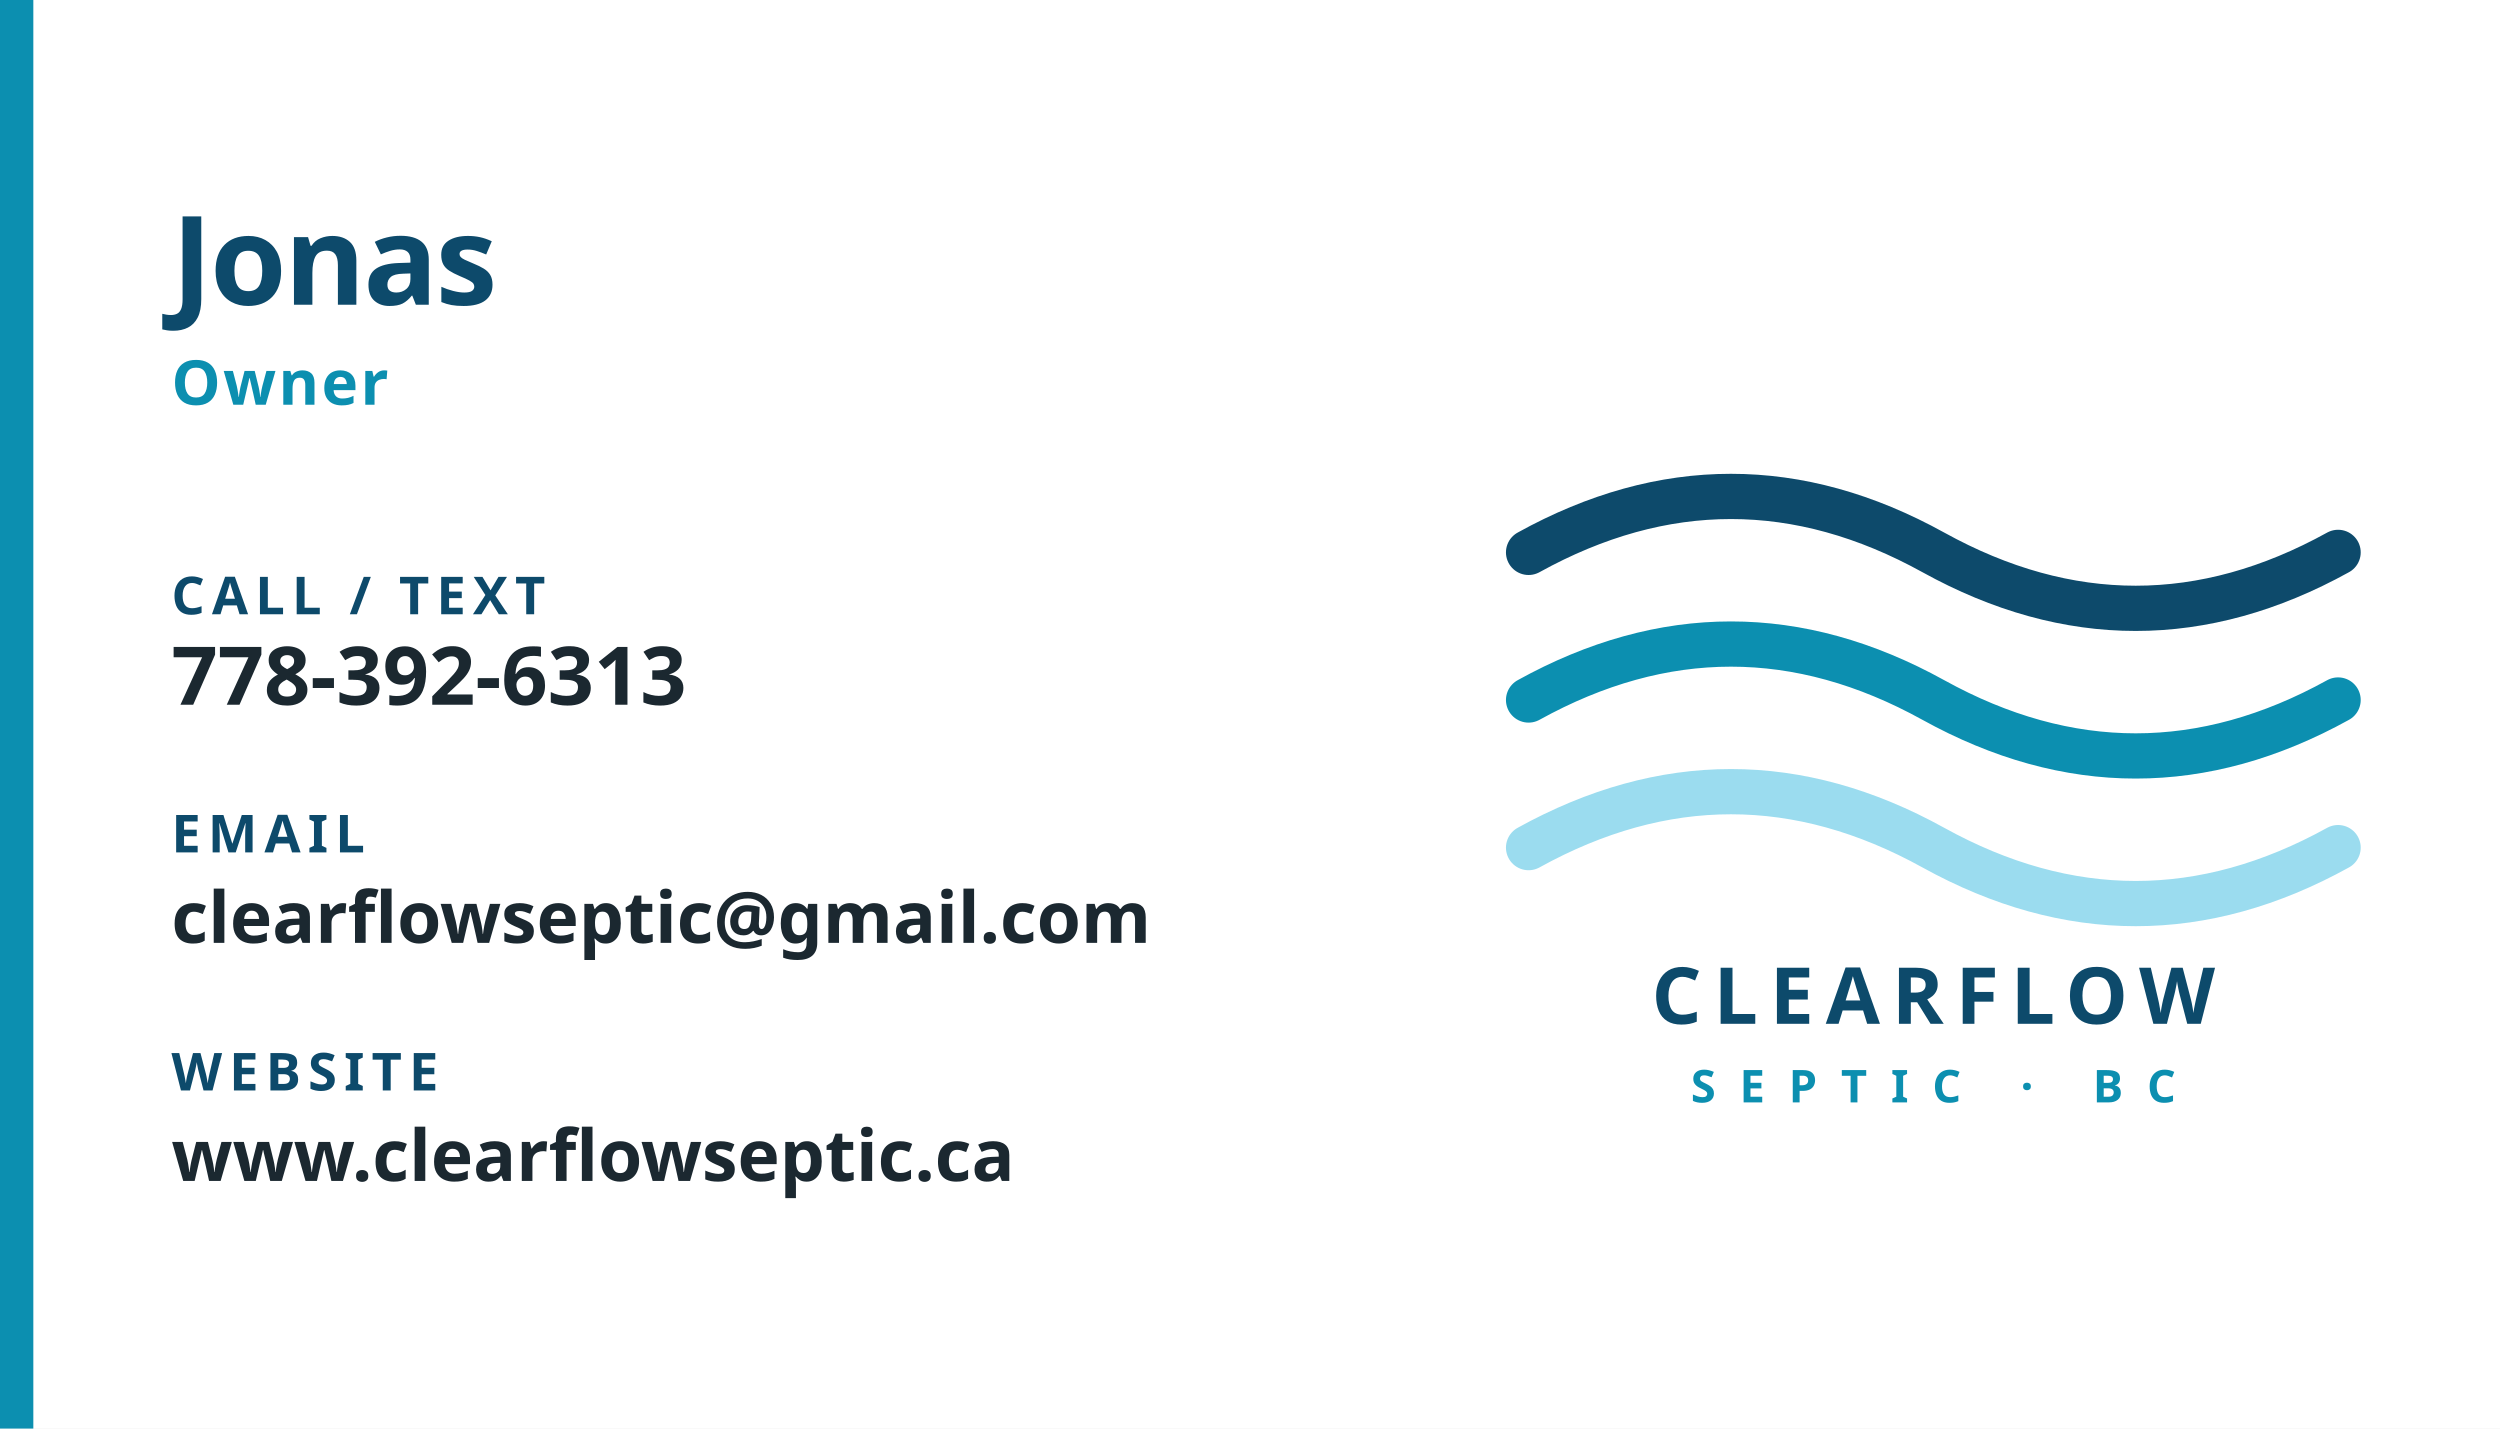
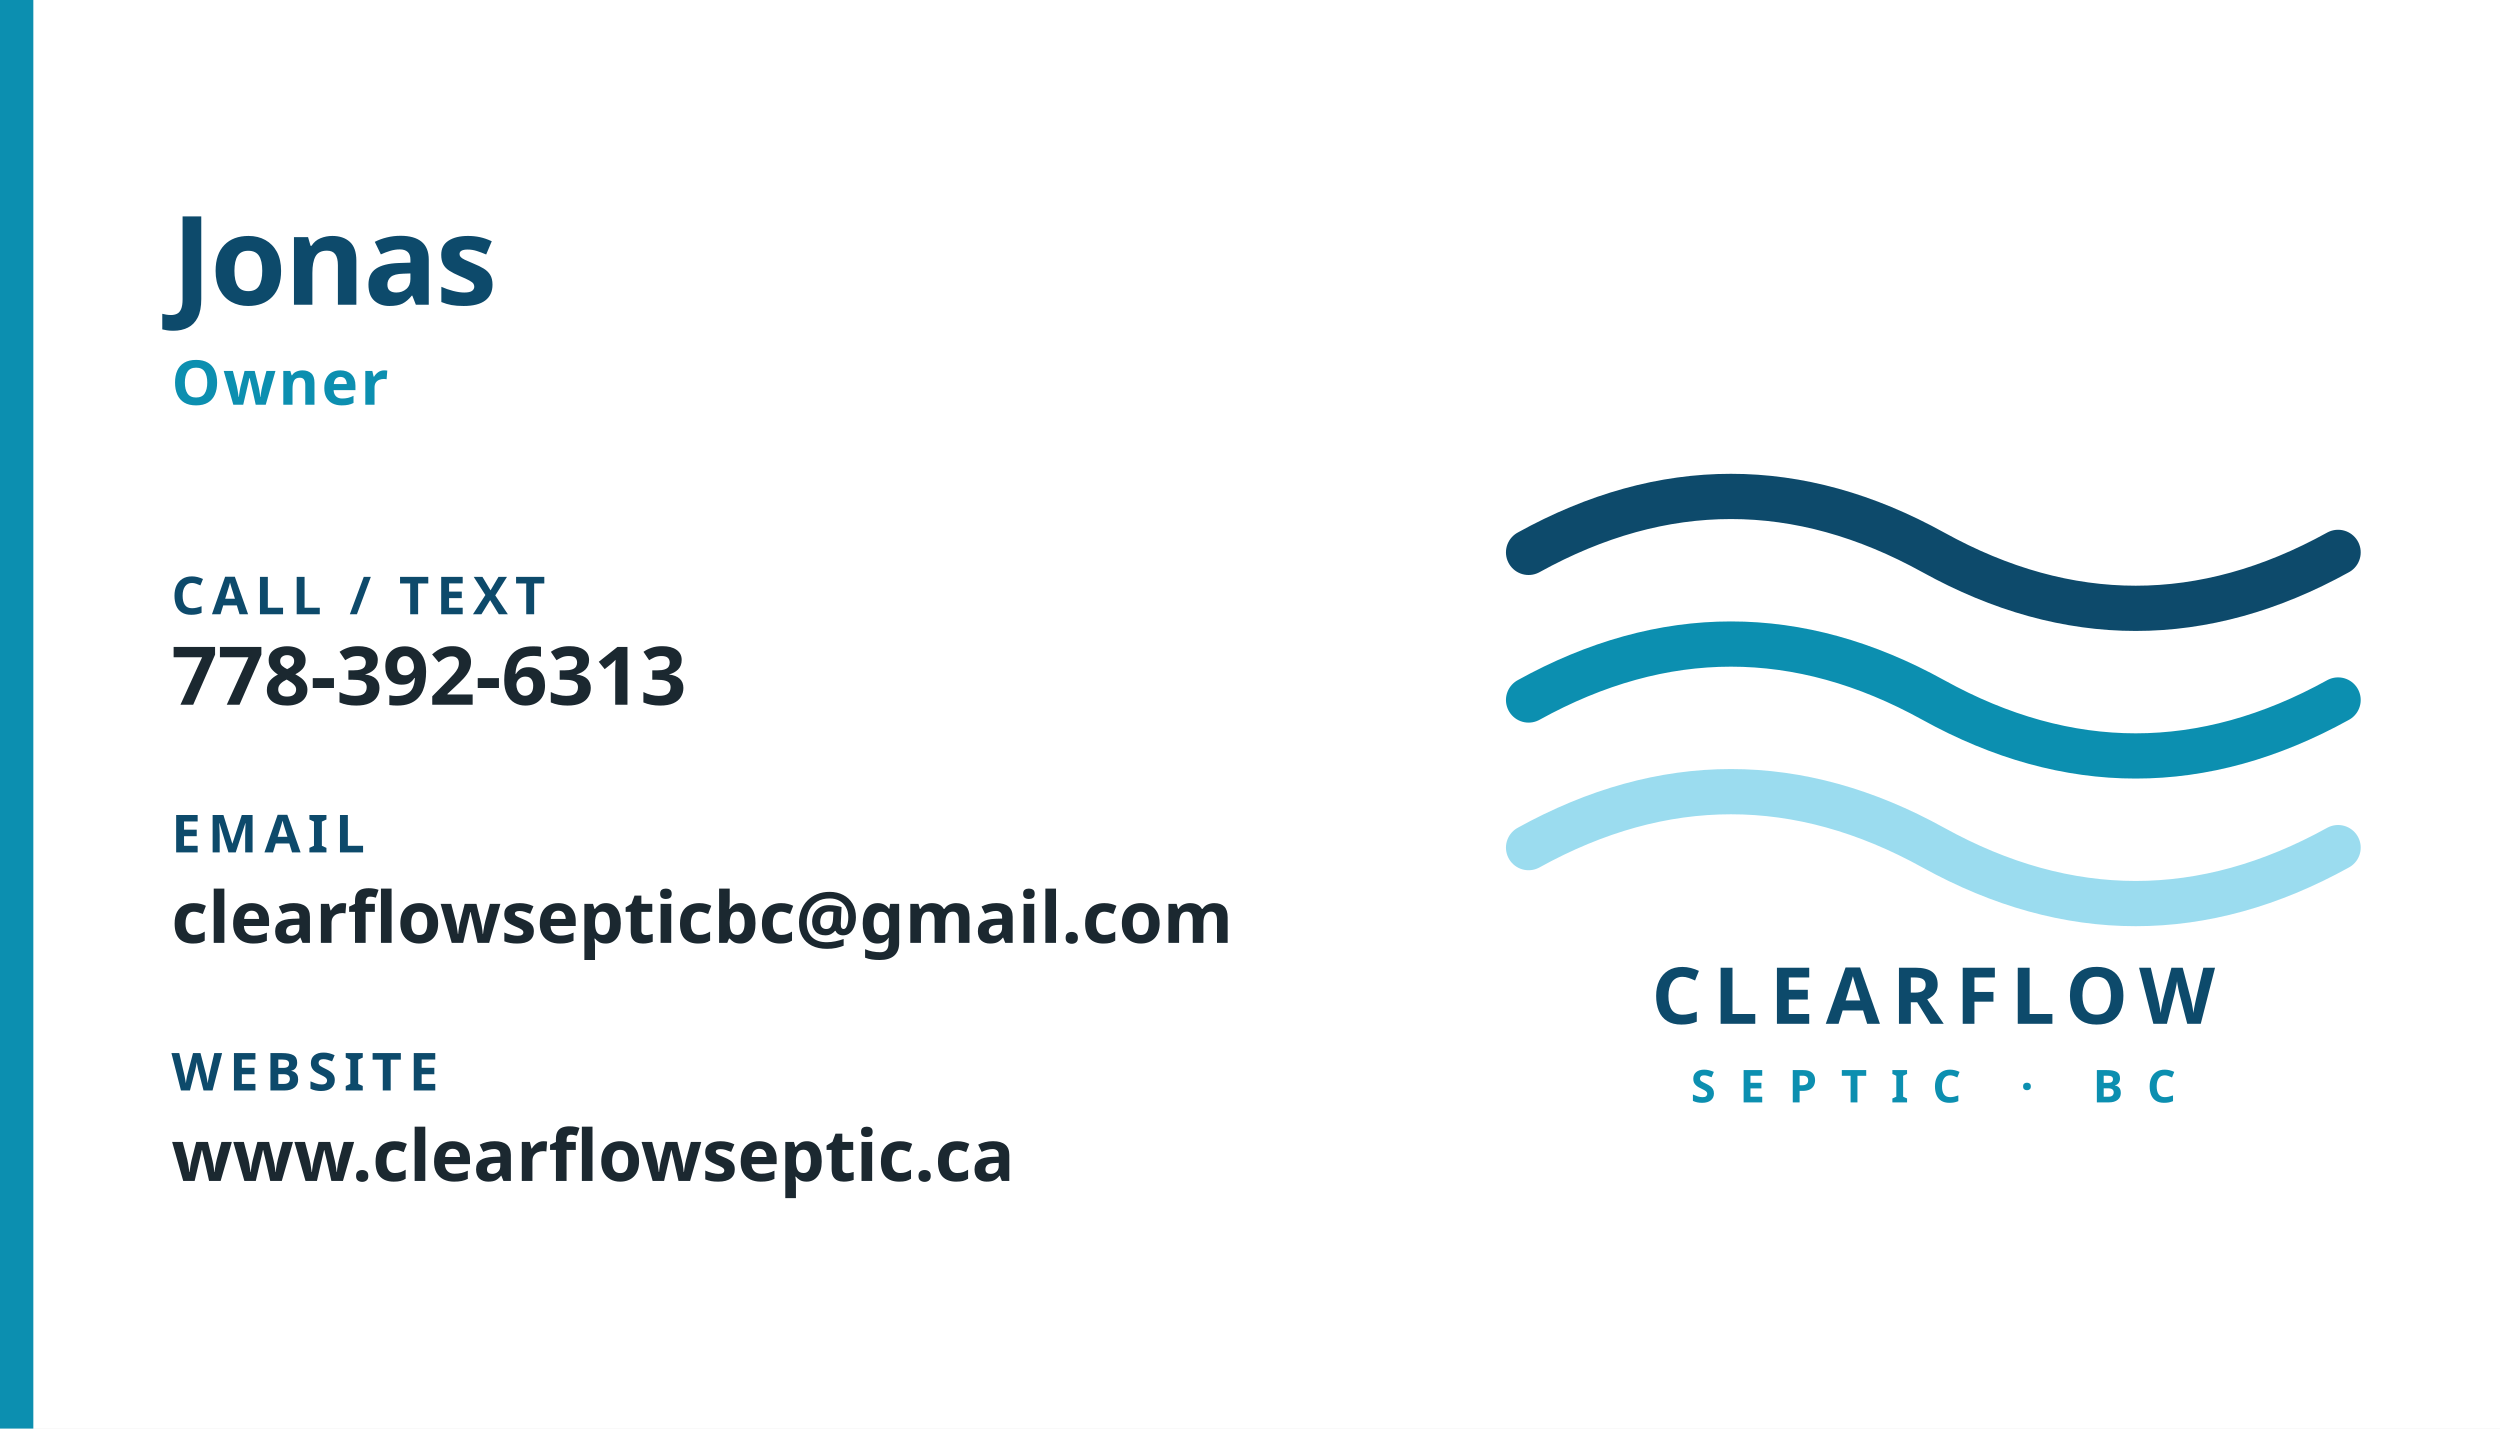
<svg xmlns="http://www.w3.org/2000/svg" width="1050" height="600" viewBox="0 0 1050 600">
  <rect width="1050" height="600" fill="#FFFFFF" />
  <rect x="0" y="0" width="14" height="600" fill="#0C8FB0" />
  <text x="72" y="128" font-family="Figtree" font-size="52" font-weight="800" fill="#0D4A6B" letter-spacing="-1">Jonas</text>
  <text x="72" y="170" font-family="Figtree" font-size="26" font-weight="600" fill="#0C8FB0" letter-spacing="1">Owner</text>
  <g font-family="Figtree">
    <text x="72" y="258" font-size="22" font-weight="700" fill="#0D4A6B" letter-spacing="3">CALL / TEXT</text>
    <text x="72" y="296" font-size="34" font-weight="600" fill="#1B2830">778-392-6313</text>
    <text x="72" y="358" font-size="22" font-weight="700" fill="#0D4A6B" letter-spacing="3">EMAIL</text>
-     <text x="72" y="396" font-size="30" font-weight="600" fill="#1B2830">clearflowseptic@gmail.com</text>
+     <text x="72" y="396" font-size="30" font-weight="600" fill="#1B2830">clearflowsepticbc@gmail.com</text>
    <text x="72" y="458" font-size="22" font-weight="700" fill="#0D4A6B" letter-spacing="3">WEBSITE</text>
    <text x="72" y="496" font-size="30" font-weight="600" fill="#1B2830">www.clearflowseptic.ca</text>
  </g>
  <g stroke-linecap="round" fill="none" transform="translate(642,232)">
    <path d="M0 0 Q85 -47 170 0 T340 0" stroke="#0D4A6B" stroke-width="19" />
    <path d="M0 62 Q85 15 170 62 T340 62" stroke="#0C8FB0" stroke-width="19" />
    <path d="M0 124 Q85 77 170 124 T340 124" stroke="#9BDCEF" stroke-width="19" />
  </g>
  <text x="812" y="430" font-family="Figtree" font-size="33" font-weight="700" fill="#0D4A6B" text-anchor="middle" letter-spacing="5">CLEARFLOW</text>
  <text x="812" y="463" font-family="Figtree" font-size="19" font-weight="600" fill="#0C8FB0" text-anchor="middle" letter-spacing="10">SEPTIC · BC</text>
</svg>
